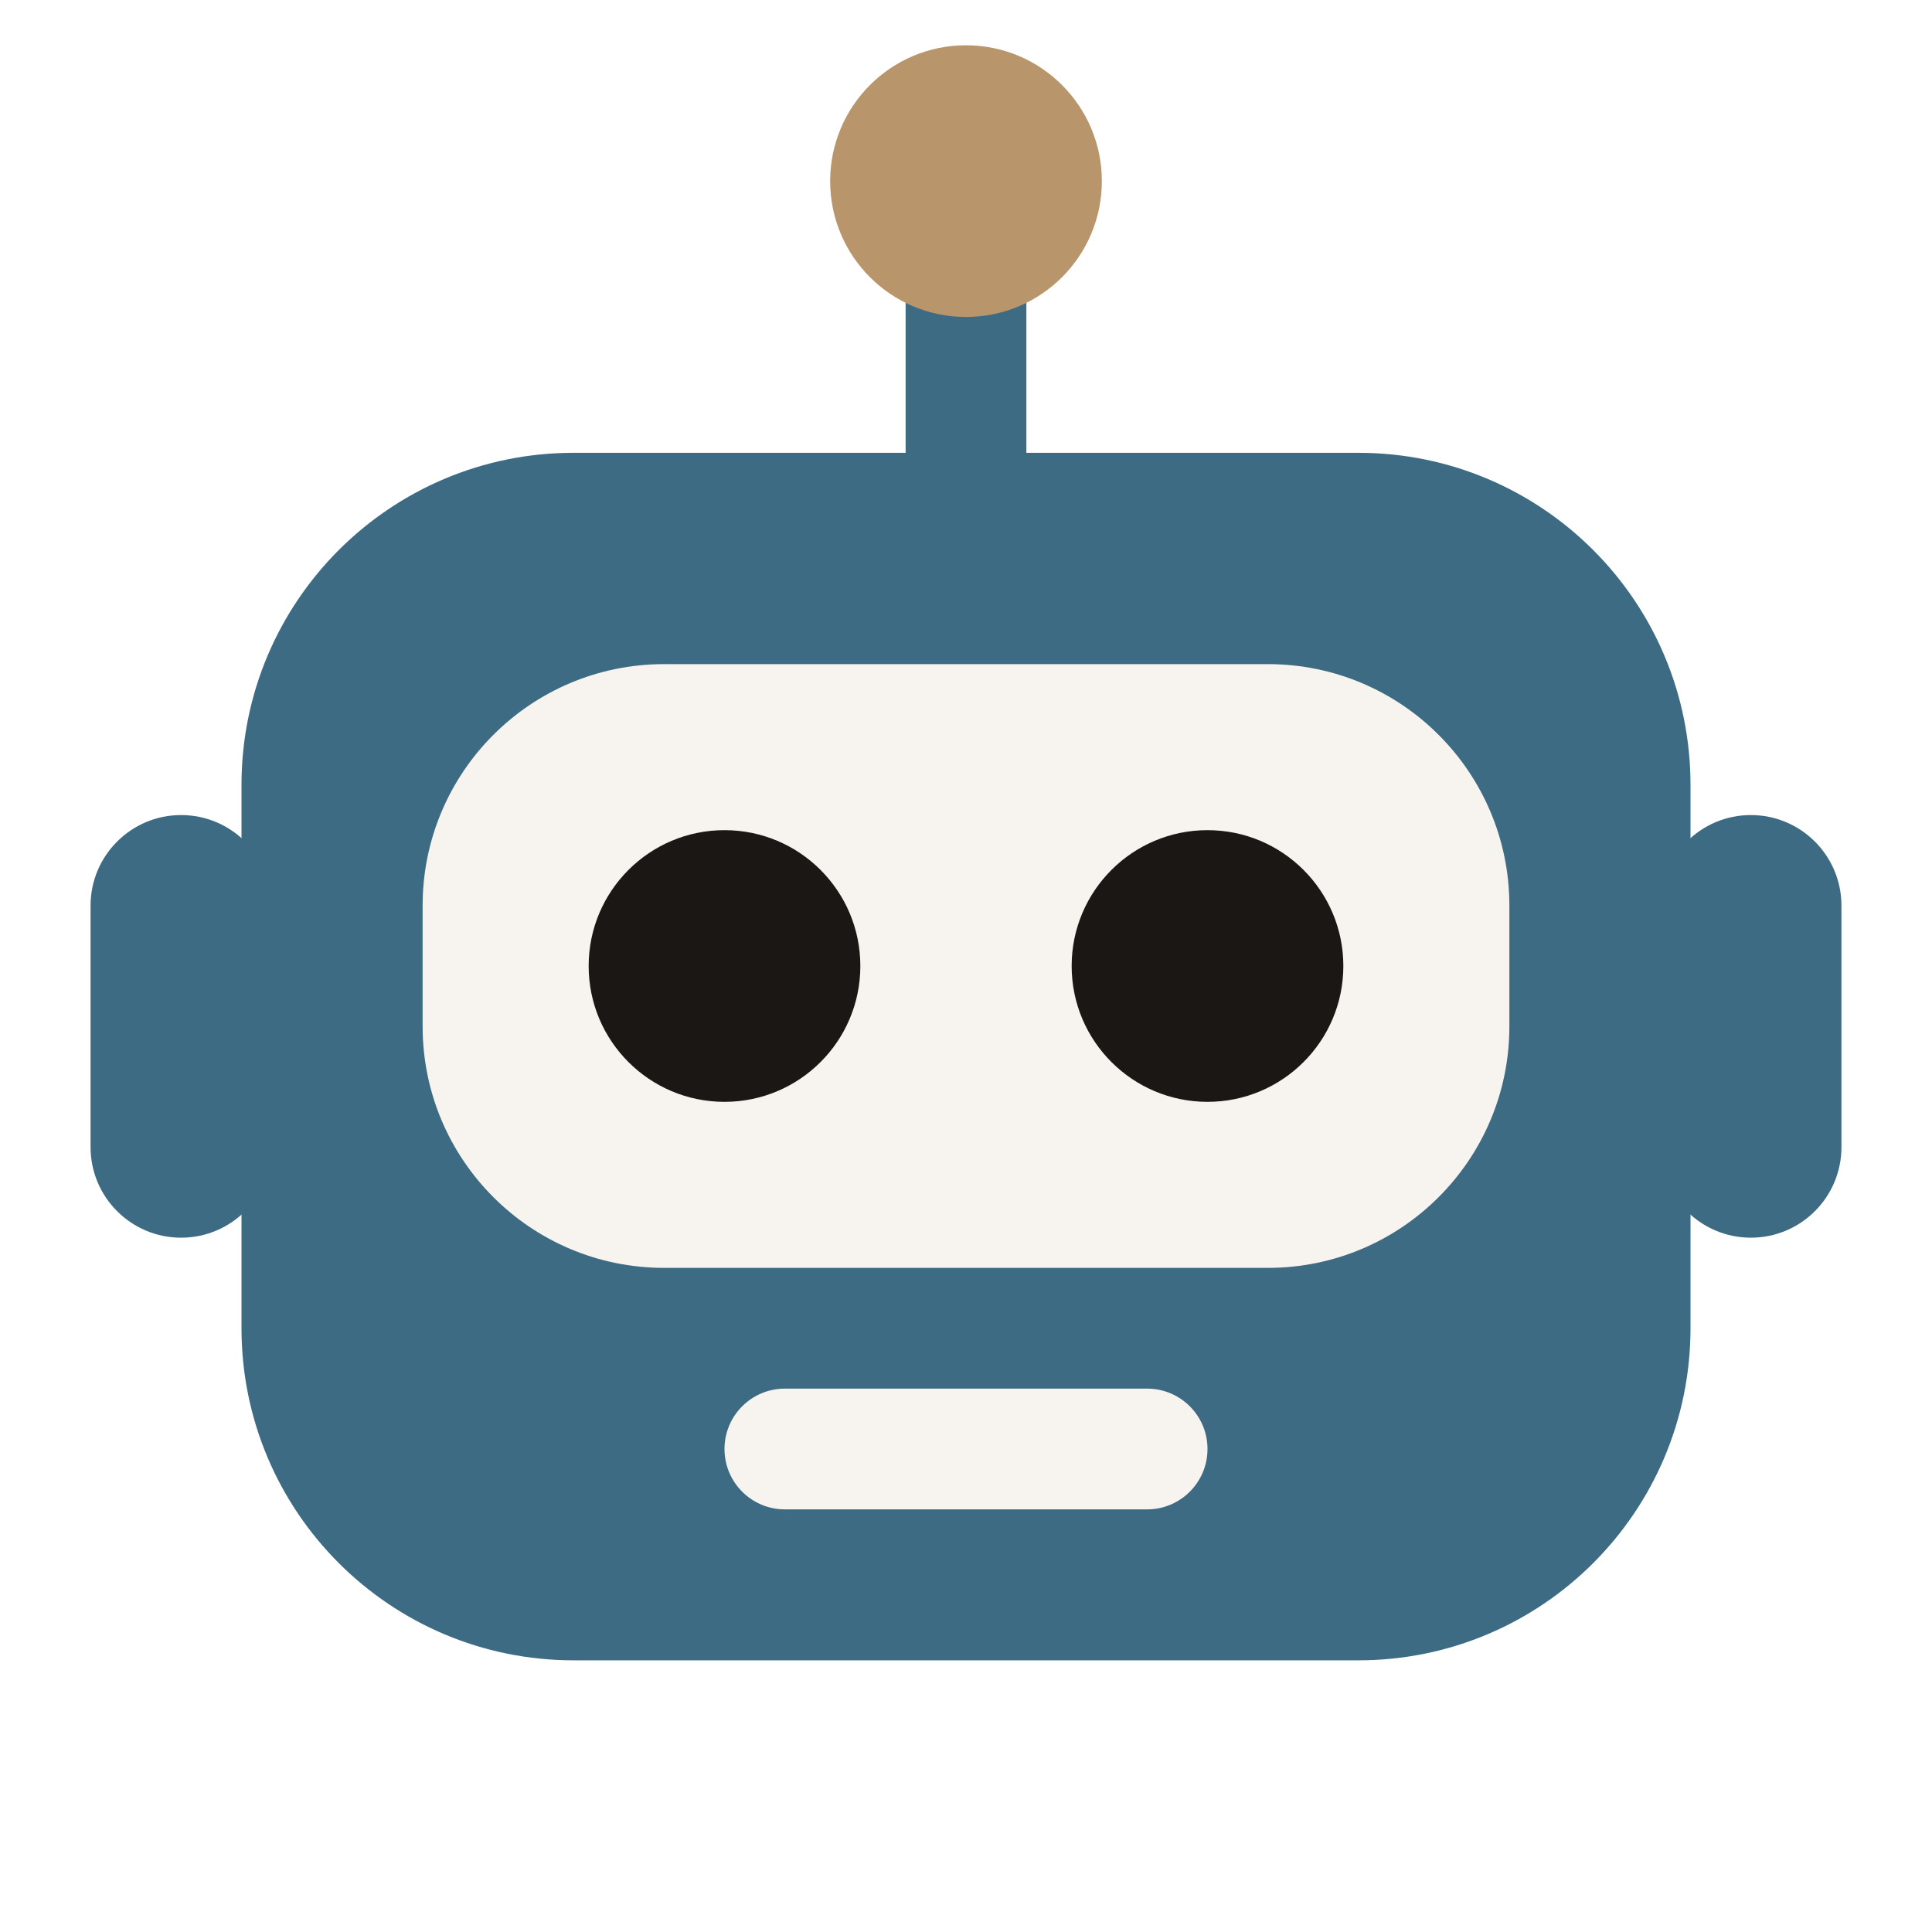
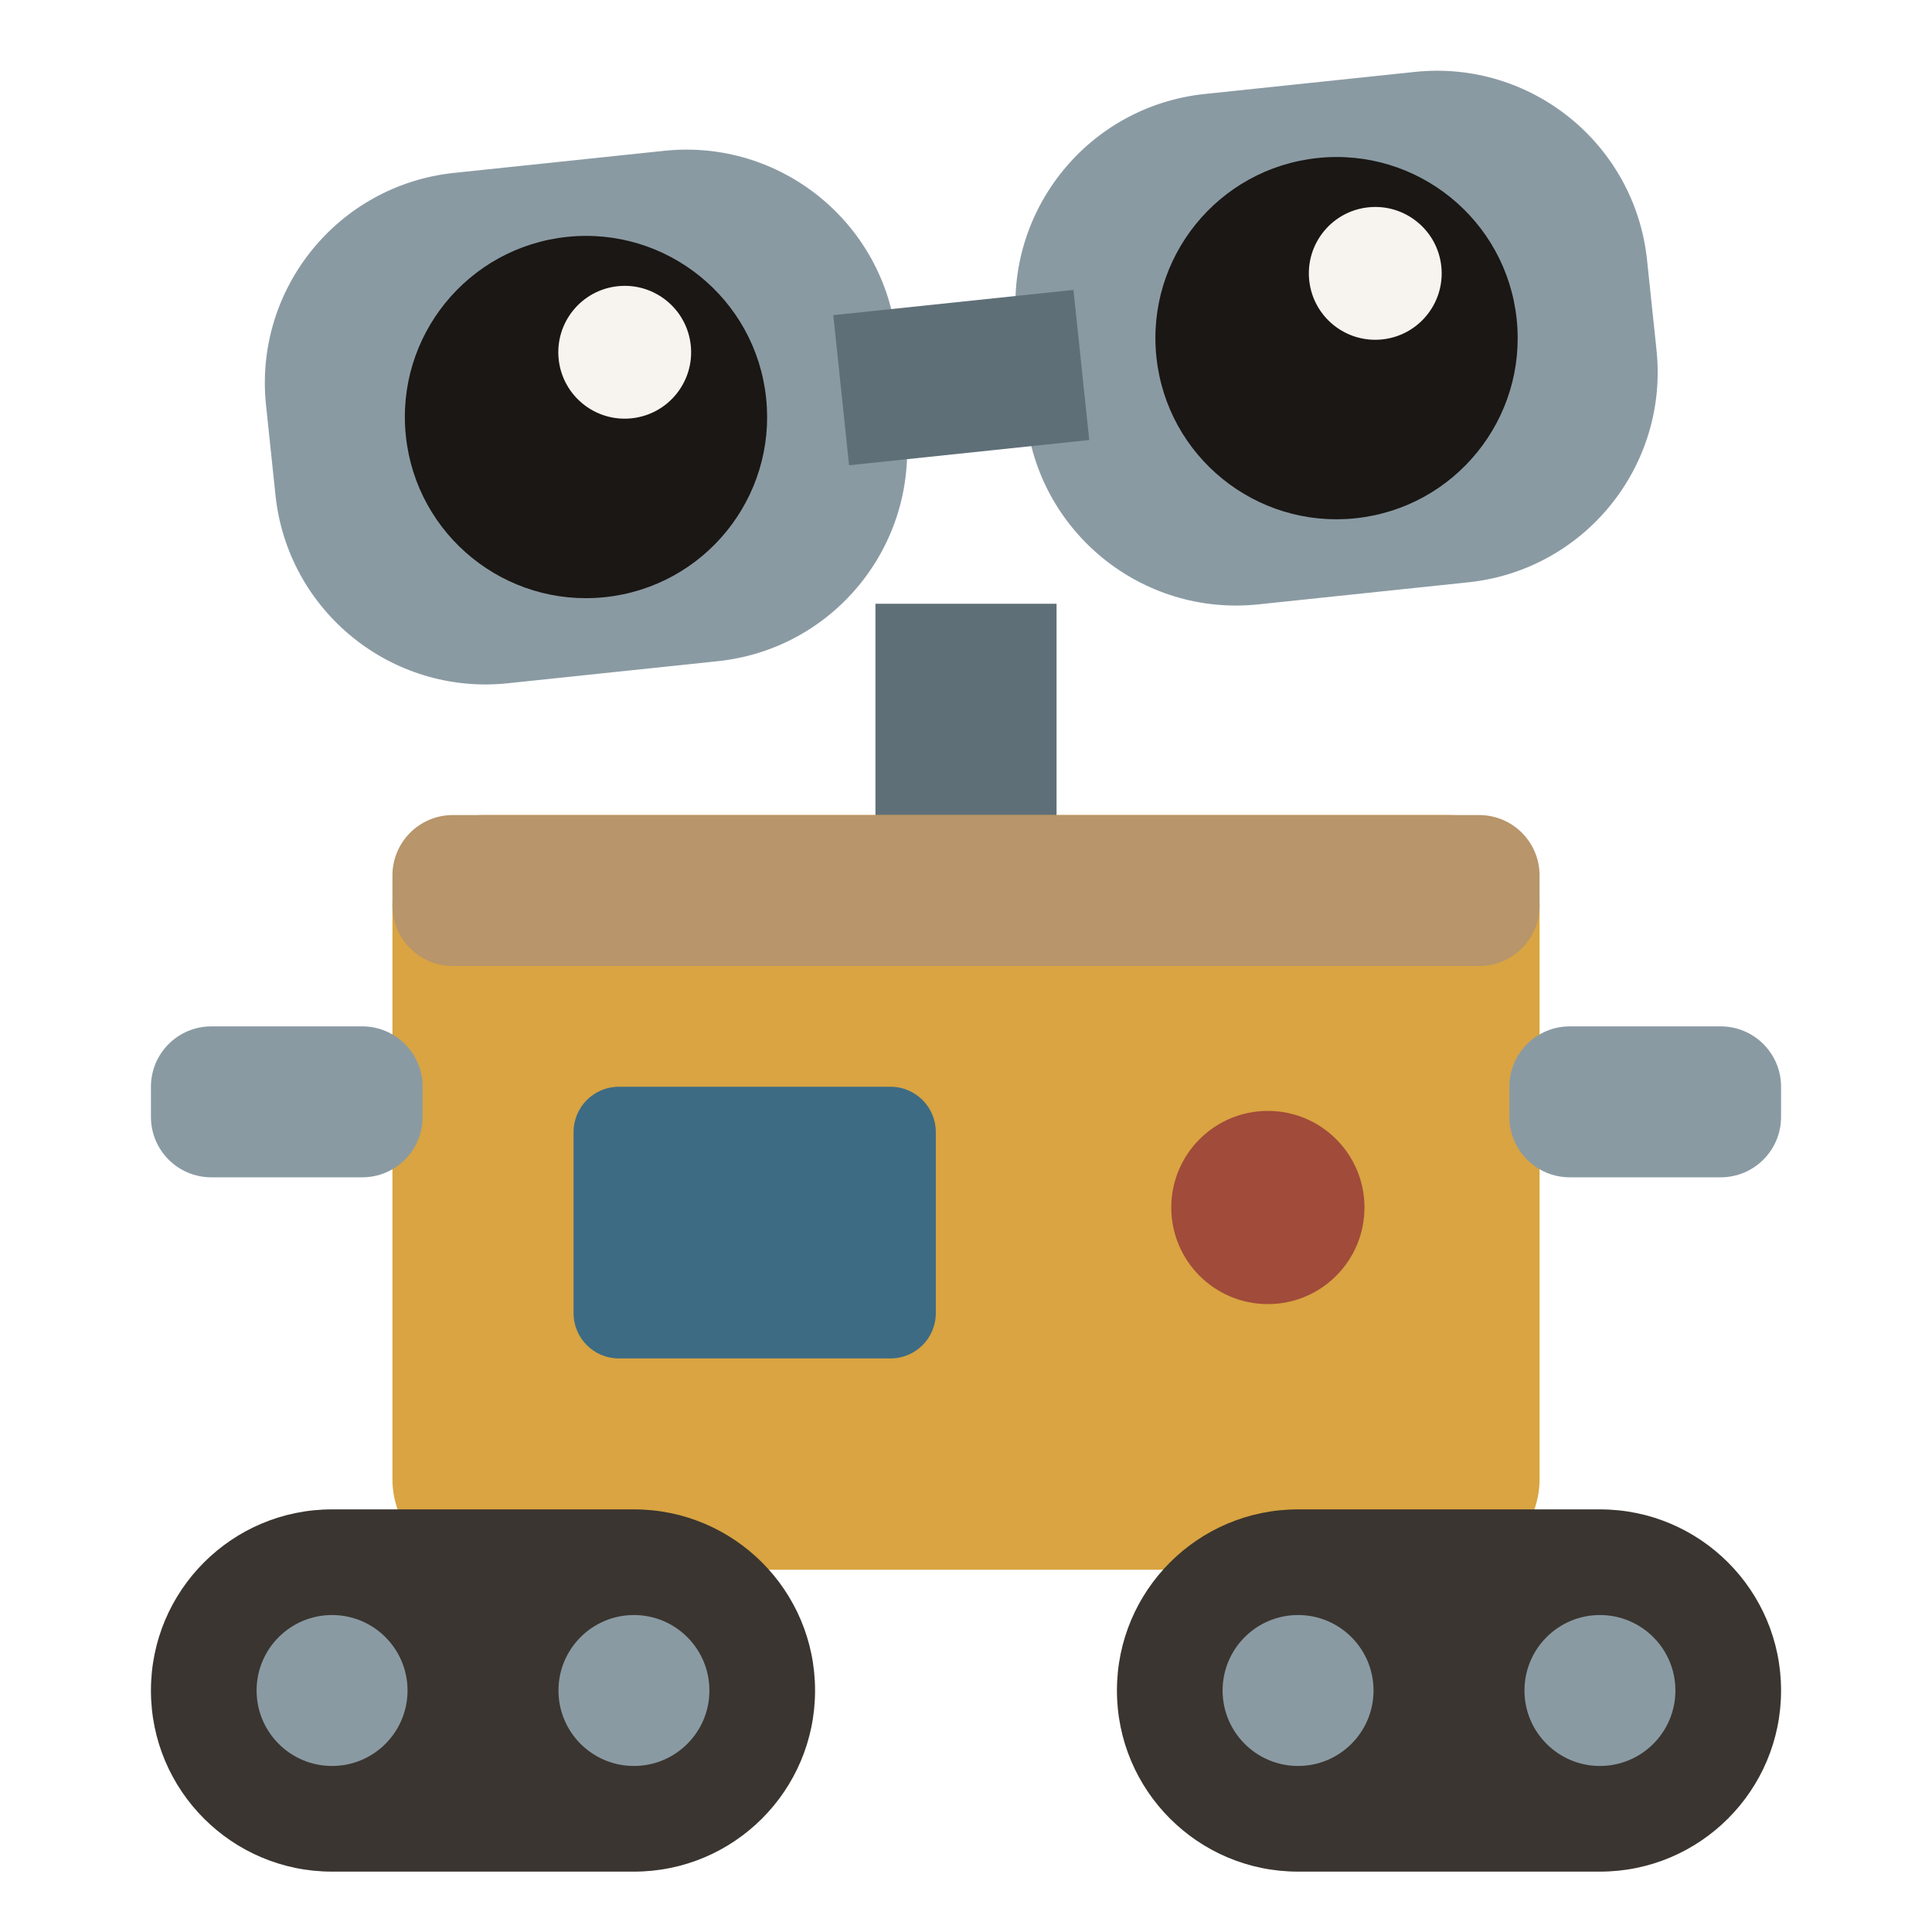
<svg xmlns="http://www.w3.org/2000/svg" viewBox="0 0 64 64">
-   <line x1="32" y1="6" x2="32" y2="15" stroke="#3d6b84" stroke-width="4" stroke-linecap="round" />
-   <circle cx="32" cy="6" r="4.5" fill="#b8956a" />
-   <rect x="3" y="27" width="6" height="14" rx="3" fill="#3d6b84" />
-   <rect x="55" y="27" width="6" height="14" rx="3" fill="#3d6b84" />
-   <rect x="8" y="15" width="48" height="40" rx="11" fill="#3d6b84" />
-   <rect x="14" y="22" width="36" height="20" rx="8" fill="#f7f4ef" />
-   <circle cx="24" cy="32" r="4.5" fill="#1a1714" />
-   <circle cx="40" cy="32" r="4.5" fill="#1a1714" />
-   <rect x="24" y="46" width="16" height="4" rx="2" fill="#f7f4ef" />
+   <g transform="rotate(-6 32 14)">
+     <rect x="9" y="4" width="21" height="17" rx="7" fill="#8a9aa3" />
+     <rect x="34" y="4" width="21" height="17" rx="7" fill="#8a9aa3" />
+     <rect x="28" y="10" width="8" height="5" fill="#5f6f78" />
+     <circle cx="19.5" cy="12.5" r="6" fill="#1a1714" />
+     <circle cx="44.5" cy="12.5" r="6" fill="#1a1714" />
+     <circle cx="21" cy="10.5" r="2.2" fill="#f7f4ef" />
+     <circle cx="46" cy="10.5" r="2.2" fill="#f7f4ef" />
+   </g>
+   <rect x="29" y="20" width="6" height="8" fill="#5f6f78" />
+   <rect x="13" y="27" width="38" height="25" rx="3" fill="#d9a441" />
+   <rect x="13" y="27" width="38" height="5" rx="2" fill="#b8956a" />
+   <rect x="19" y="36" width="12" height="9" rx="1.5" fill="#3d6b84" />
+   <circle cx="42" cy="40" r="3.2" fill="#a14b3a" />
+   <rect x="5" y="34" width="9" height="5" rx="2" fill="#8a9aa3" />
+   <rect x="50" y="34" width="9" height="5" rx="2" fill="#8a9aa3" />
+   <rect x="5" y="50" width="22" height="12" rx="6" fill="#3a3530" />
+   <rect x="37" y="50" width="22" height="12" rx="6" fill="#3a3530" />
+   <circle cx="11" cy="56" r="2.5" fill="#8a9aa3" />
+   <circle cx="21" cy="56" r="2.5" fill="#8a9aa3" />
+   <circle cx="43" cy="56" r="2.5" fill="#8a9aa3" />
+   <circle cx="53" cy="56" r="2.5" fill="#8a9aa3" />
</svg>
